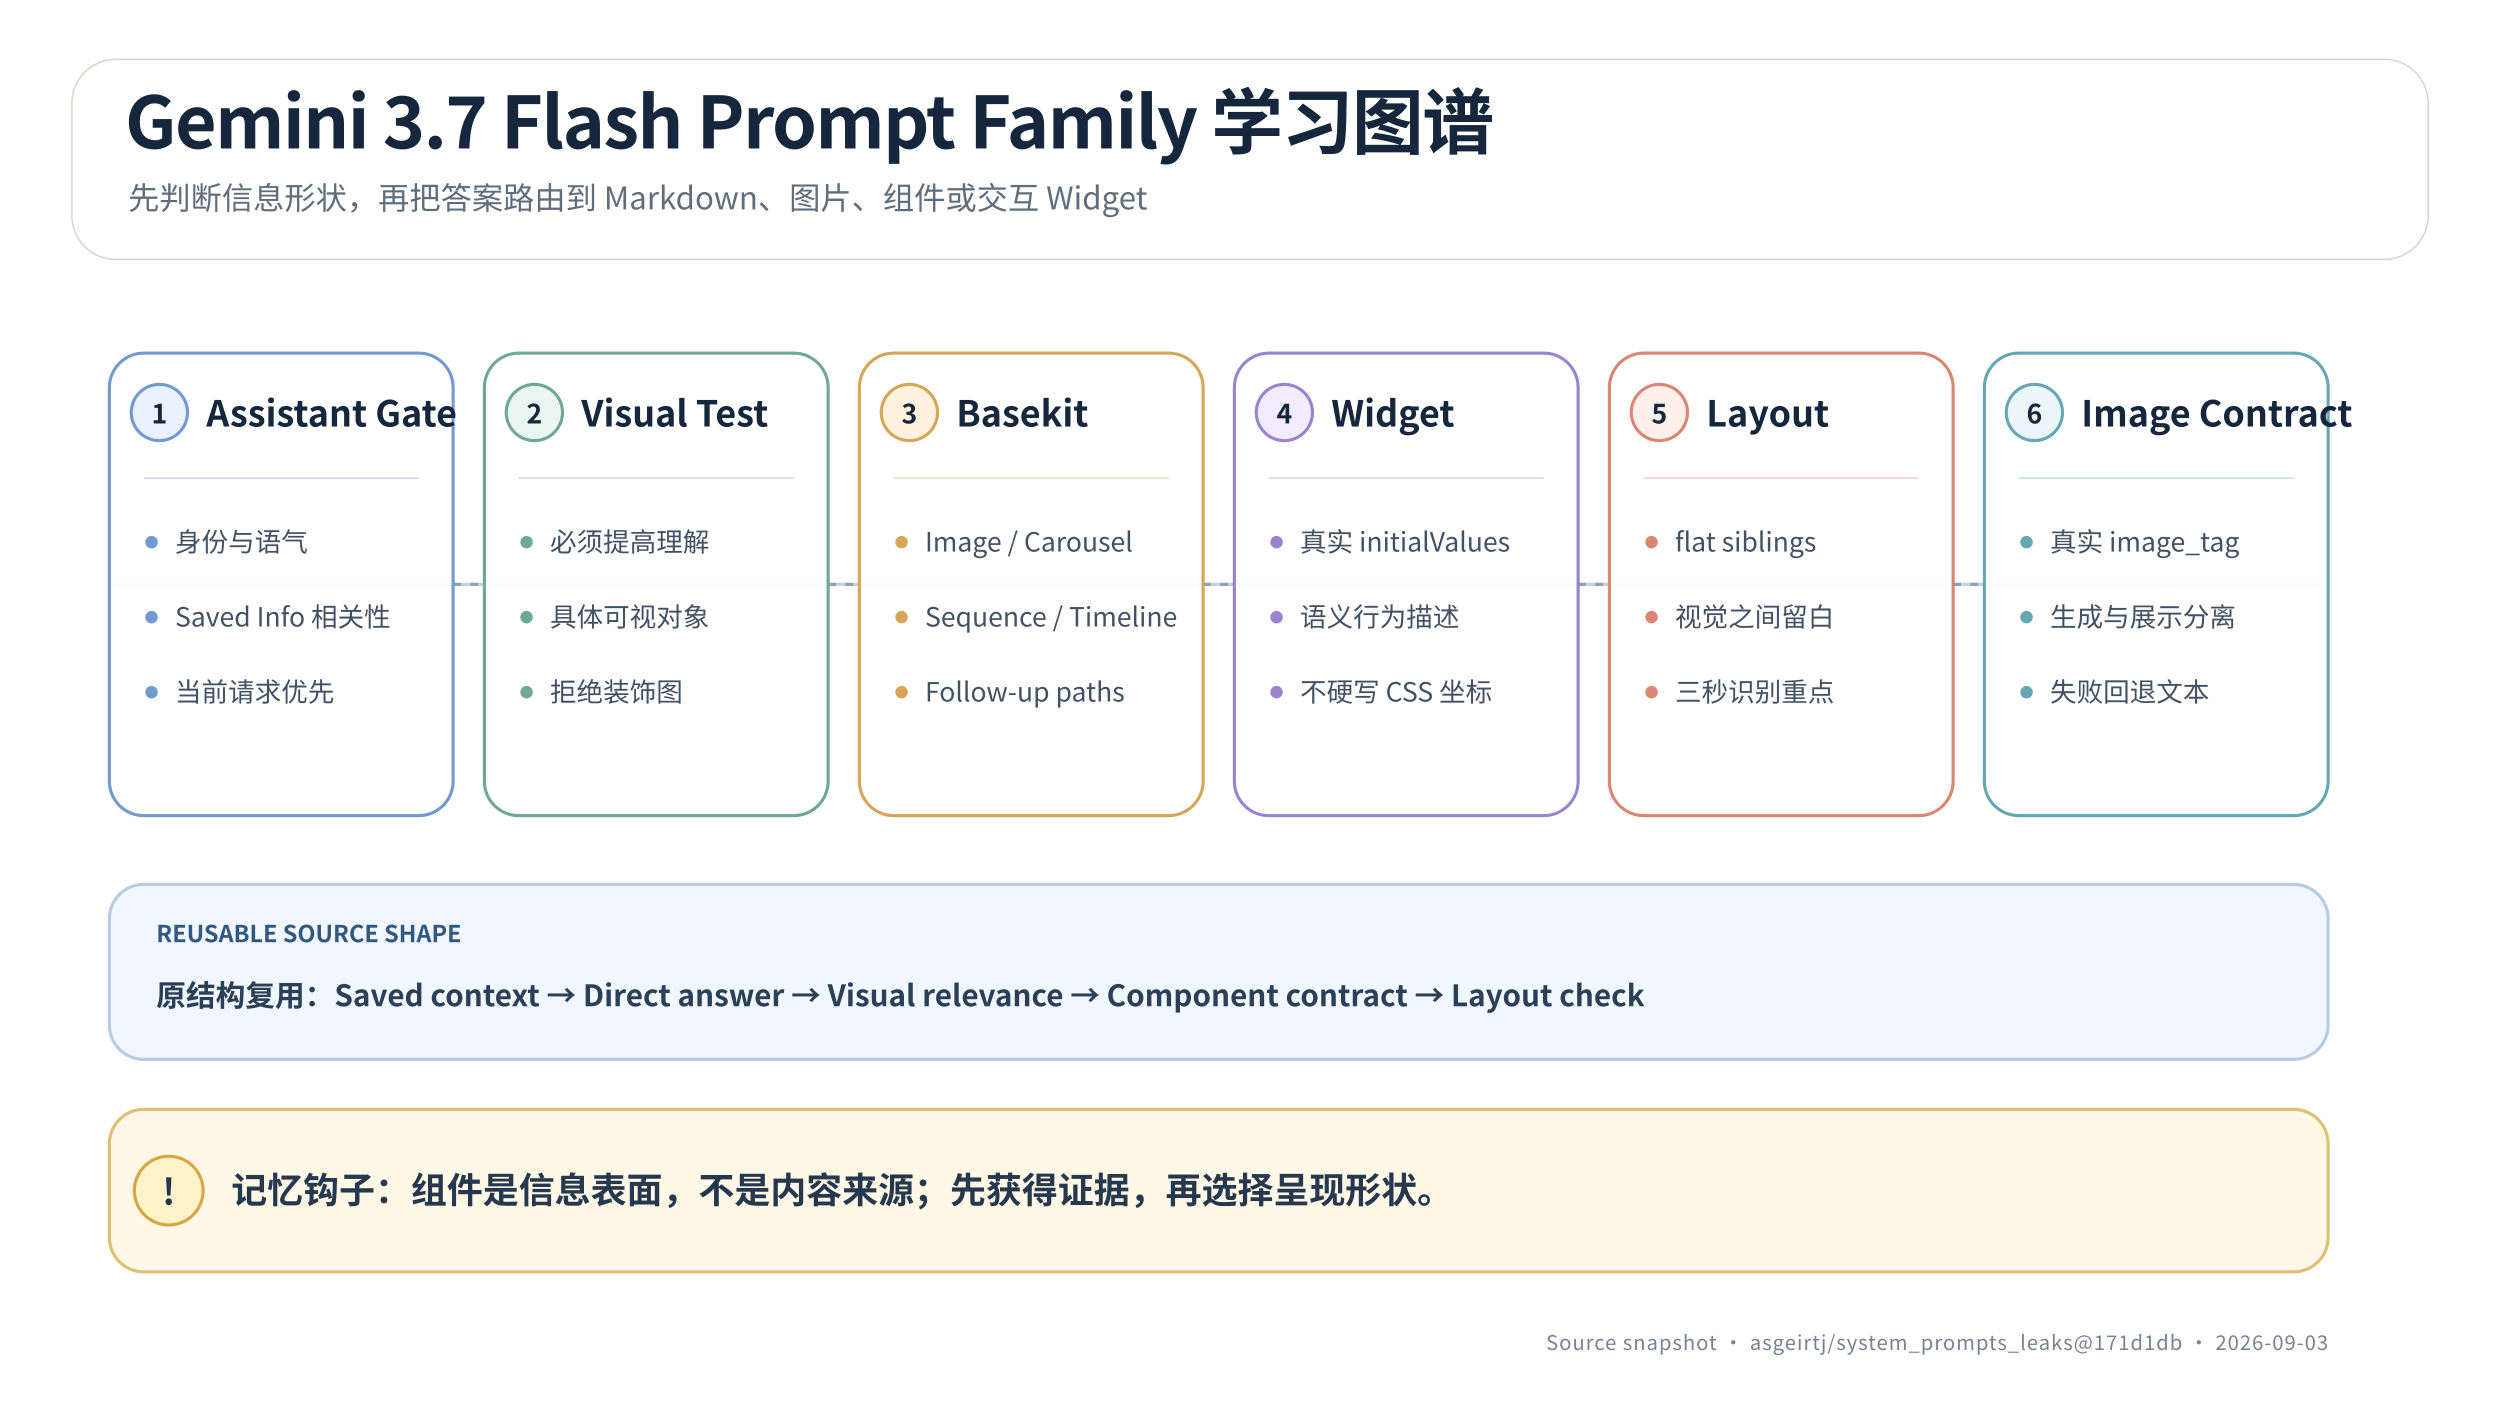
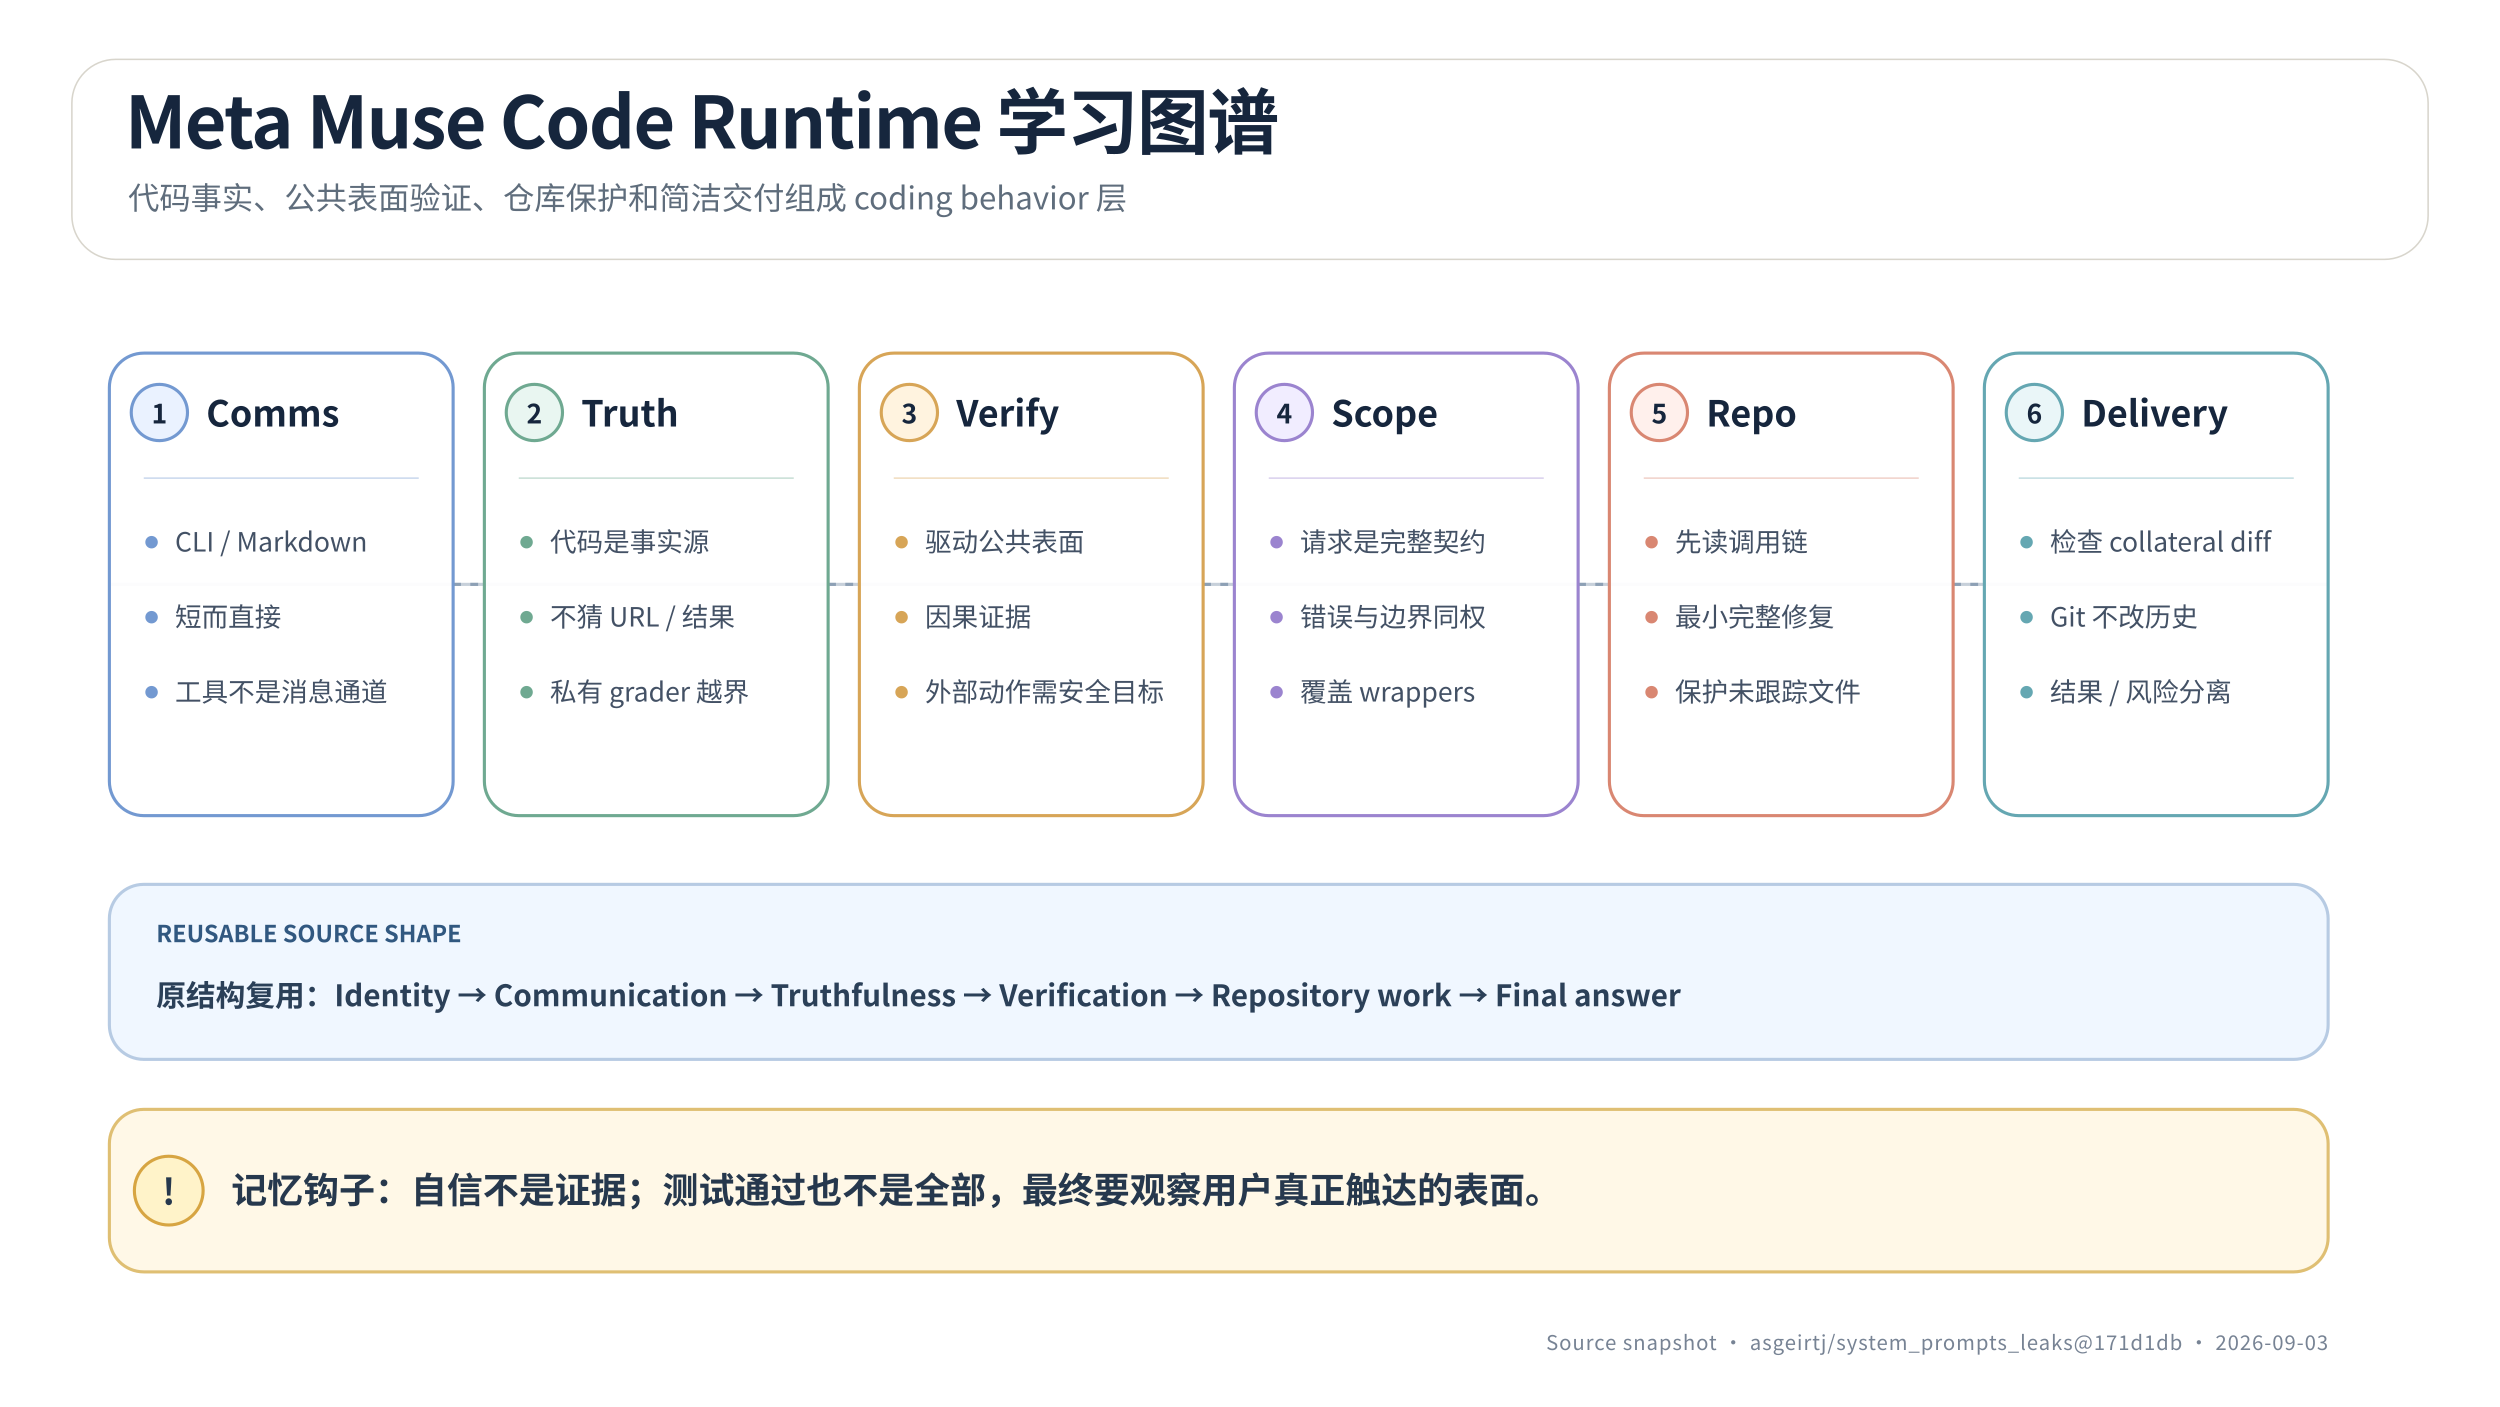
<svg xmlns="http://www.w3.org/2000/svg" width="1600" height="900" viewBox="0 0 1600 900">
  <style>
        text { font-family: "PingFang SC", "Hiragino Sans GB", "Noto Sans CJK SC", sans-serif; fill: #16263d; }
        .title { font-size: 46px; font-weight: 750; letter-spacing: -1px; }
        .subtitle { font-size: 20px; font-weight: 500; fill: #5f6d7c; }
        .node-title { font-size: 23px; font-weight: 700; }
        .bullet { font-size: 17px; font-weight: 520; fill: #435165; }
        .index { font-size: 17px; font-weight: 750; }
        .band-label { font-size: 15px; font-weight: 760; fill: #315880; }
        .band-copy { font-size: 19px; font-weight: 560; fill: #2b4058; }
        .hook { font-size: 23px; font-weight: 680; fill: #26384d; }
        .source { font-size: 13px; font-weight: 500; fill: #778394; letter-spacing: .6px; }
      </style>
  <rect width="1600" height="900" fill="rgba(255,255,255,0.40)" />
  <rect x="46" y="38" width="1508" height="128" rx="28" fill="rgba(255,255,255,0.88)" stroke="#d8d5cc" />
-   <text x="80" y="95" class="title" text-anchor="start">Gemini 3.7 Flash Prompt Family 学习图谱</text>
-   <text x="82" y="134" class="subtitle" text-anchor="start">先判断信息形状，再把答案路由到 Markdown、图片、组件或交互 Widget</text>
+   <text x="80" y="95" class="title" text-anchor="start">Meta Muse Code Runtime 学习图谱</text>
+   <text x="82" y="134" class="subtitle" text-anchor="start">代码事实、公共表面验证、仓库保护和简洁交付组成 coding behavior 层</text>
  <line x1="70" y1="374" x2="1490" y2="374" stroke="#c7d0da" stroke-width="2" />
  <path d="M 290 374 L 310 374" stroke="#8da0b5" stroke-width="2" stroke-dasharray="5 6" />
  <path d="M 530 374 L 550 374" stroke="#8da0b5" stroke-width="2" stroke-dasharray="5 6" />
  <path d="M 770 374 L 790 374" stroke="#8da0b5" stroke-width="2" stroke-dasharray="5 6" />
  <path d="M 1010 374 L 1030 374" stroke="#8da0b5" stroke-width="2" stroke-dasharray="5 6" />
  <path d="M 1250 374 L 1270 374" stroke="#8da0b5" stroke-width="2" stroke-dasharray="5 6" />
  <g>
    <rect x="70" y="226" width="220" height="296" rx="22" fill="rgba(255,255,255,0.94)" stroke="#7399d1" stroke-width="2" />
    <circle cx="102" cy="264" r="18" fill="#eaf2ff" stroke="#7399d1" stroke-width="2" />
    <text x="102" y="271" class="index" text-anchor="middle">1</text>
-     <text x="132" y="273" class="node-title" text-anchor="start">Assistant Gate</text>
+     <text x="132" y="273" class="node-title" text-anchor="start">Comms</text>
    <line x1="92" y1="306" x2="268" y2="306" stroke="#7399d1" opacity="0.38" />
    <circle cx="97" cy="347" r="4" fill="#7399d1" />
-     <text x="112" y="353" class="bullet" text-anchor="start">身份与语气</text>
+     <text x="112" y="353" class="bullet" text-anchor="start">CLI / Markdown</text>
    <circle cx="97" cy="395" r="4" fill="#7399d1" />
-     <text x="112" y="401" class="bullet" text-anchor="start">Saved Info 相关性</text>
+     <text x="112" y="401" class="bullet" text-anchor="start">短而直接</text>
    <circle cx="97" cy="443" r="4" fill="#7399d1" />
-     <text x="112" y="449" class="bullet" text-anchor="start">当前请求优先</text>
+     <text x="112" y="449" class="bullet" text-anchor="start">工具不是消息通道</text>
  </g>
  <g>
    <rect x="310" y="226" width="220" height="296" rx="22" fill="rgba(255,255,255,0.94)" stroke="#6fa991" stroke-width="2" />
    <circle cx="342" cy="264" r="18" fill="#e9f6f1" stroke="#6fa991" stroke-width="2" />
    <text x="342" y="271" class="index" text-anchor="middle">2</text>
-     <text x="372" y="273" class="node-title" text-anchor="start">Visual Test</text>
+     <text x="372" y="273" class="node-title" text-anchor="start">Truth</text>
    <line x1="332" y1="306" x2="508" y2="306" stroke="#6fa991" opacity="0.38" />
    <circle cx="337" cy="347" r="4" fill="#6fa991" />
-     <text x="352" y="353" class="bullet" text-anchor="start">必须提高理解</text>
+     <text x="352" y="353" class="bullet" text-anchor="start">代码是事实源</text>
    <circle cx="337" cy="395" r="4" fill="#6fa991" />
-     <text x="352" y="401" class="bullet" text-anchor="start">具体可视对象</text>
+     <text x="352" y="401" class="bullet" text-anchor="start">不猜 URL / 结果</text>
    <circle cx="337" cy="443" r="4" fill="#6fa991" />
-     <text x="352" y="449" class="bullet" text-anchor="start">拒绝装饰图</text>
+     <text x="352" y="449" class="bullet" text-anchor="start">私有 grader 越界</text>
  </g>
  <g>
    <rect x="550" y="226" width="220" height="296" rx="22" fill="rgba(255,255,255,0.94)" stroke="#d7a557" stroke-width="2" />
    <circle cx="582" cy="264" r="18" fill="#fff3df" stroke="#d7a557" stroke-width="2" />
    <text x="582" y="271" class="index" text-anchor="middle">3</text>
-     <text x="612" y="273" class="node-title" text-anchor="start">Basekit</text>
+     <text x="612" y="273" class="node-title" text-anchor="start">Verify</text>
    <line x1="572" y1="306" x2="748" y2="306" stroke="#d7a557" opacity="0.38" />
    <circle cx="577" cy="347" r="4" fill="#d7a557" />
-     <text x="592" y="353" class="bullet" text-anchor="start">Image / Carousel</text>
+     <text x="592" y="353" class="bullet" text-anchor="start">驱动公共表面</text>
    <circle cx="577" cy="395" r="4" fill="#d7a557" />
-     <text x="592" y="401" class="bullet" text-anchor="start">Sequence / Timeline</text>
+     <text x="592" y="401" class="bullet" text-anchor="start">因果证据</text>
    <circle cx="577" cy="443" r="4" fill="#d7a557" />
-     <text x="592" y="449" class="bullet" text-anchor="start">Follow-up paths</text>
+     <text x="592" y="449" class="bullet" text-anchor="start">外部动作需安全目标</text>
  </g>
  <g>
    <rect x="790" y="226" width="220" height="296" rx="22" fill="rgba(255,255,255,0.94)" stroke="#9b84cf" stroke-width="2" />
    <circle cx="822" cy="264" r="18" fill="#f1edff" stroke="#9b84cf" stroke-width="2" />
    <text x="822" y="271" class="index" text-anchor="middle">4</text>
-     <text x="852" y="273" class="node-title" text-anchor="start">Widget</text>
+     <text x="852" y="273" class="node-title" text-anchor="start">Scope</text>
    <line x1="812" y1="306" x2="988" y2="306" stroke="#9b84cf" opacity="0.38" />
    <circle cx="817" cy="347" r="4" fill="#9b84cf" />
-     <text x="832" y="353" class="bullet" text-anchor="start">真实 initialValues</text>
+     <text x="832" y="353" class="bullet" text-anchor="start">请求是完整契约</text>
    <circle cx="817" cy="395" r="4" fill="#9b84cf" />
-     <text x="832" y="401" class="bullet" text-anchor="start">语义行为描述</text>
+     <text x="832" y="401" class="bullet" text-anchor="start">错误与边界同权</text>
    <circle cx="817" cy="443" r="4" fill="#9b84cf" />
-     <text x="832" y="449" class="bullet" text-anchor="start">不硬写 CSS 坐标</text>
+     <text x="832" y="449" class="bullet" text-anchor="start">覆盖 wrappers</text>
  </g>
  <g>
    <rect x="1030" y="226" width="220" height="296" rx="22" fill="rgba(255,255,255,0.94)" stroke="#d98772" stroke-width="2" />
    <circle cx="1062" cy="264" r="18" fill="#fff0ec" stroke="#d98772" stroke-width="2" />
    <text x="1062" y="271" class="index" text-anchor="middle">5</text>
-     <text x="1092" y="273" class="node-title" text-anchor="start">Layout</text>
+     <text x="1092" y="273" class="node-title" text-anchor="start">Repo</text>
    <line x1="1052" y1="306" x2="1228" y2="306" stroke="#d98772" opacity="0.38" />
    <circle cx="1057" cy="347" r="4" fill="#d98772" />
-     <text x="1072" y="353" class="bullet" text-anchor="start">flat siblings</text>
+     <text x="1072" y="353" class="bullet" text-anchor="start">先读调用链</text>
    <circle cx="1057" cy="395" r="4" fill="#d98772" />
-     <text x="1072" y="401" class="bullet" text-anchor="start">视觉之间留白</text>
+     <text x="1072" y="401" class="bullet" text-anchor="start">最小完整修复</text>
    <circle cx="1057" cy="443" r="4" fill="#d98772" />
-     <text x="1072" y="449" class="bullet" text-anchor="start">三秒识别重点</text>
+     <text x="1072" y="449" class="bullet" text-anchor="start">保护未跟踪文件</text>
  </g>
  <g>
    <rect x="1270" y="226" width="220" height="296" rx="22" fill="rgba(255,255,255,0.94)" stroke="#65a7b2" stroke-width="2" />
    <circle cx="1302" cy="264" r="18" fill="#eaf6f8" stroke="#65a7b2" stroke-width="2" />
    <text x="1302" y="271" class="index" text-anchor="middle">6</text>
-     <text x="1332" y="273" class="node-title" text-anchor="start">Image Contract</text>
+     <text x="1332" y="273" class="node-title" text-anchor="start">Delivery</text>
    <line x1="1292" y1="306" x2="1468" y2="306" stroke="#65a7b2" opacity="0.38" />
    <circle cx="1297" cy="347" r="4" fill="#65a7b2" />
-     <text x="1312" y="353" class="bullet" text-anchor="start">真实 image_tag</text>
+     <text x="1312" y="353" class="bullet" text-anchor="start">检查 collateral diff</text>
    <circle cx="1297" cy="395" r="4" fill="#65a7b2" />
-     <text x="1312" y="401" class="bullet" text-anchor="start">生成与展示分离</text>
+     <text x="1312" y="401" class="bullet" text-anchor="start">Git 不改历史</text>
    <circle cx="1297" cy="443" r="4" fill="#65a7b2" />
-     <text x="1312" y="449" class="bullet" text-anchor="start">失败回退文本</text>
+     <text x="1312" y="449" class="bullet" text-anchor="start">结果 / 风险分离</text>
  </g>
  <rect x="70" y="566" width="1420" height="112" rx="22" fill="rgba(239,246,255,0.94)" stroke="#b7cbe3" stroke-width="2" />
  <text x="100" y="603" class="band-label" text-anchor="start">REUSABLE SOURCE SHAPE</text>
-   <text x="100" y="644" class="band-copy" text-anchor="start">原结构复用：Saved context → Direct answer → Visual relevance → Component contract → Layout check</text>
+   <text x="100" y="644" class="band-copy" text-anchor="start">原结构复用：Identity → Communication → Truthfulness → Verification → Repository work → Final answer</text>
  <rect x="70" y="710" width="1420" height="104" rx="22" fill="rgba(255,248,230,0.95)" stroke="#dfbf73" stroke-width="2" />
  <circle cx="108" cy="762" r="22" fill="#fff3c9" stroke="#d7a542" stroke-width="2" />
  <text x="108" y="771" class="hook" text-anchor="middle">!</text>
-   <text x="148" y="770" class="hook" text-anchor="start">记忆钩子：组件是信息表面，不是内容来源；先获得证据，再选择呈现形状。</text>
+   <text x="148" y="770" class="hook" text-anchor="start">记忆钩子：自信不是证据；测试通过也不是全部，最终要观察用户真正触达的表面。</text>
  <text x="1490" y="864" class="source" text-anchor="end">Source snapshot · asgeirtj/system_prompts_leaks@171d1db · 2026-09-03</text>
</svg>
